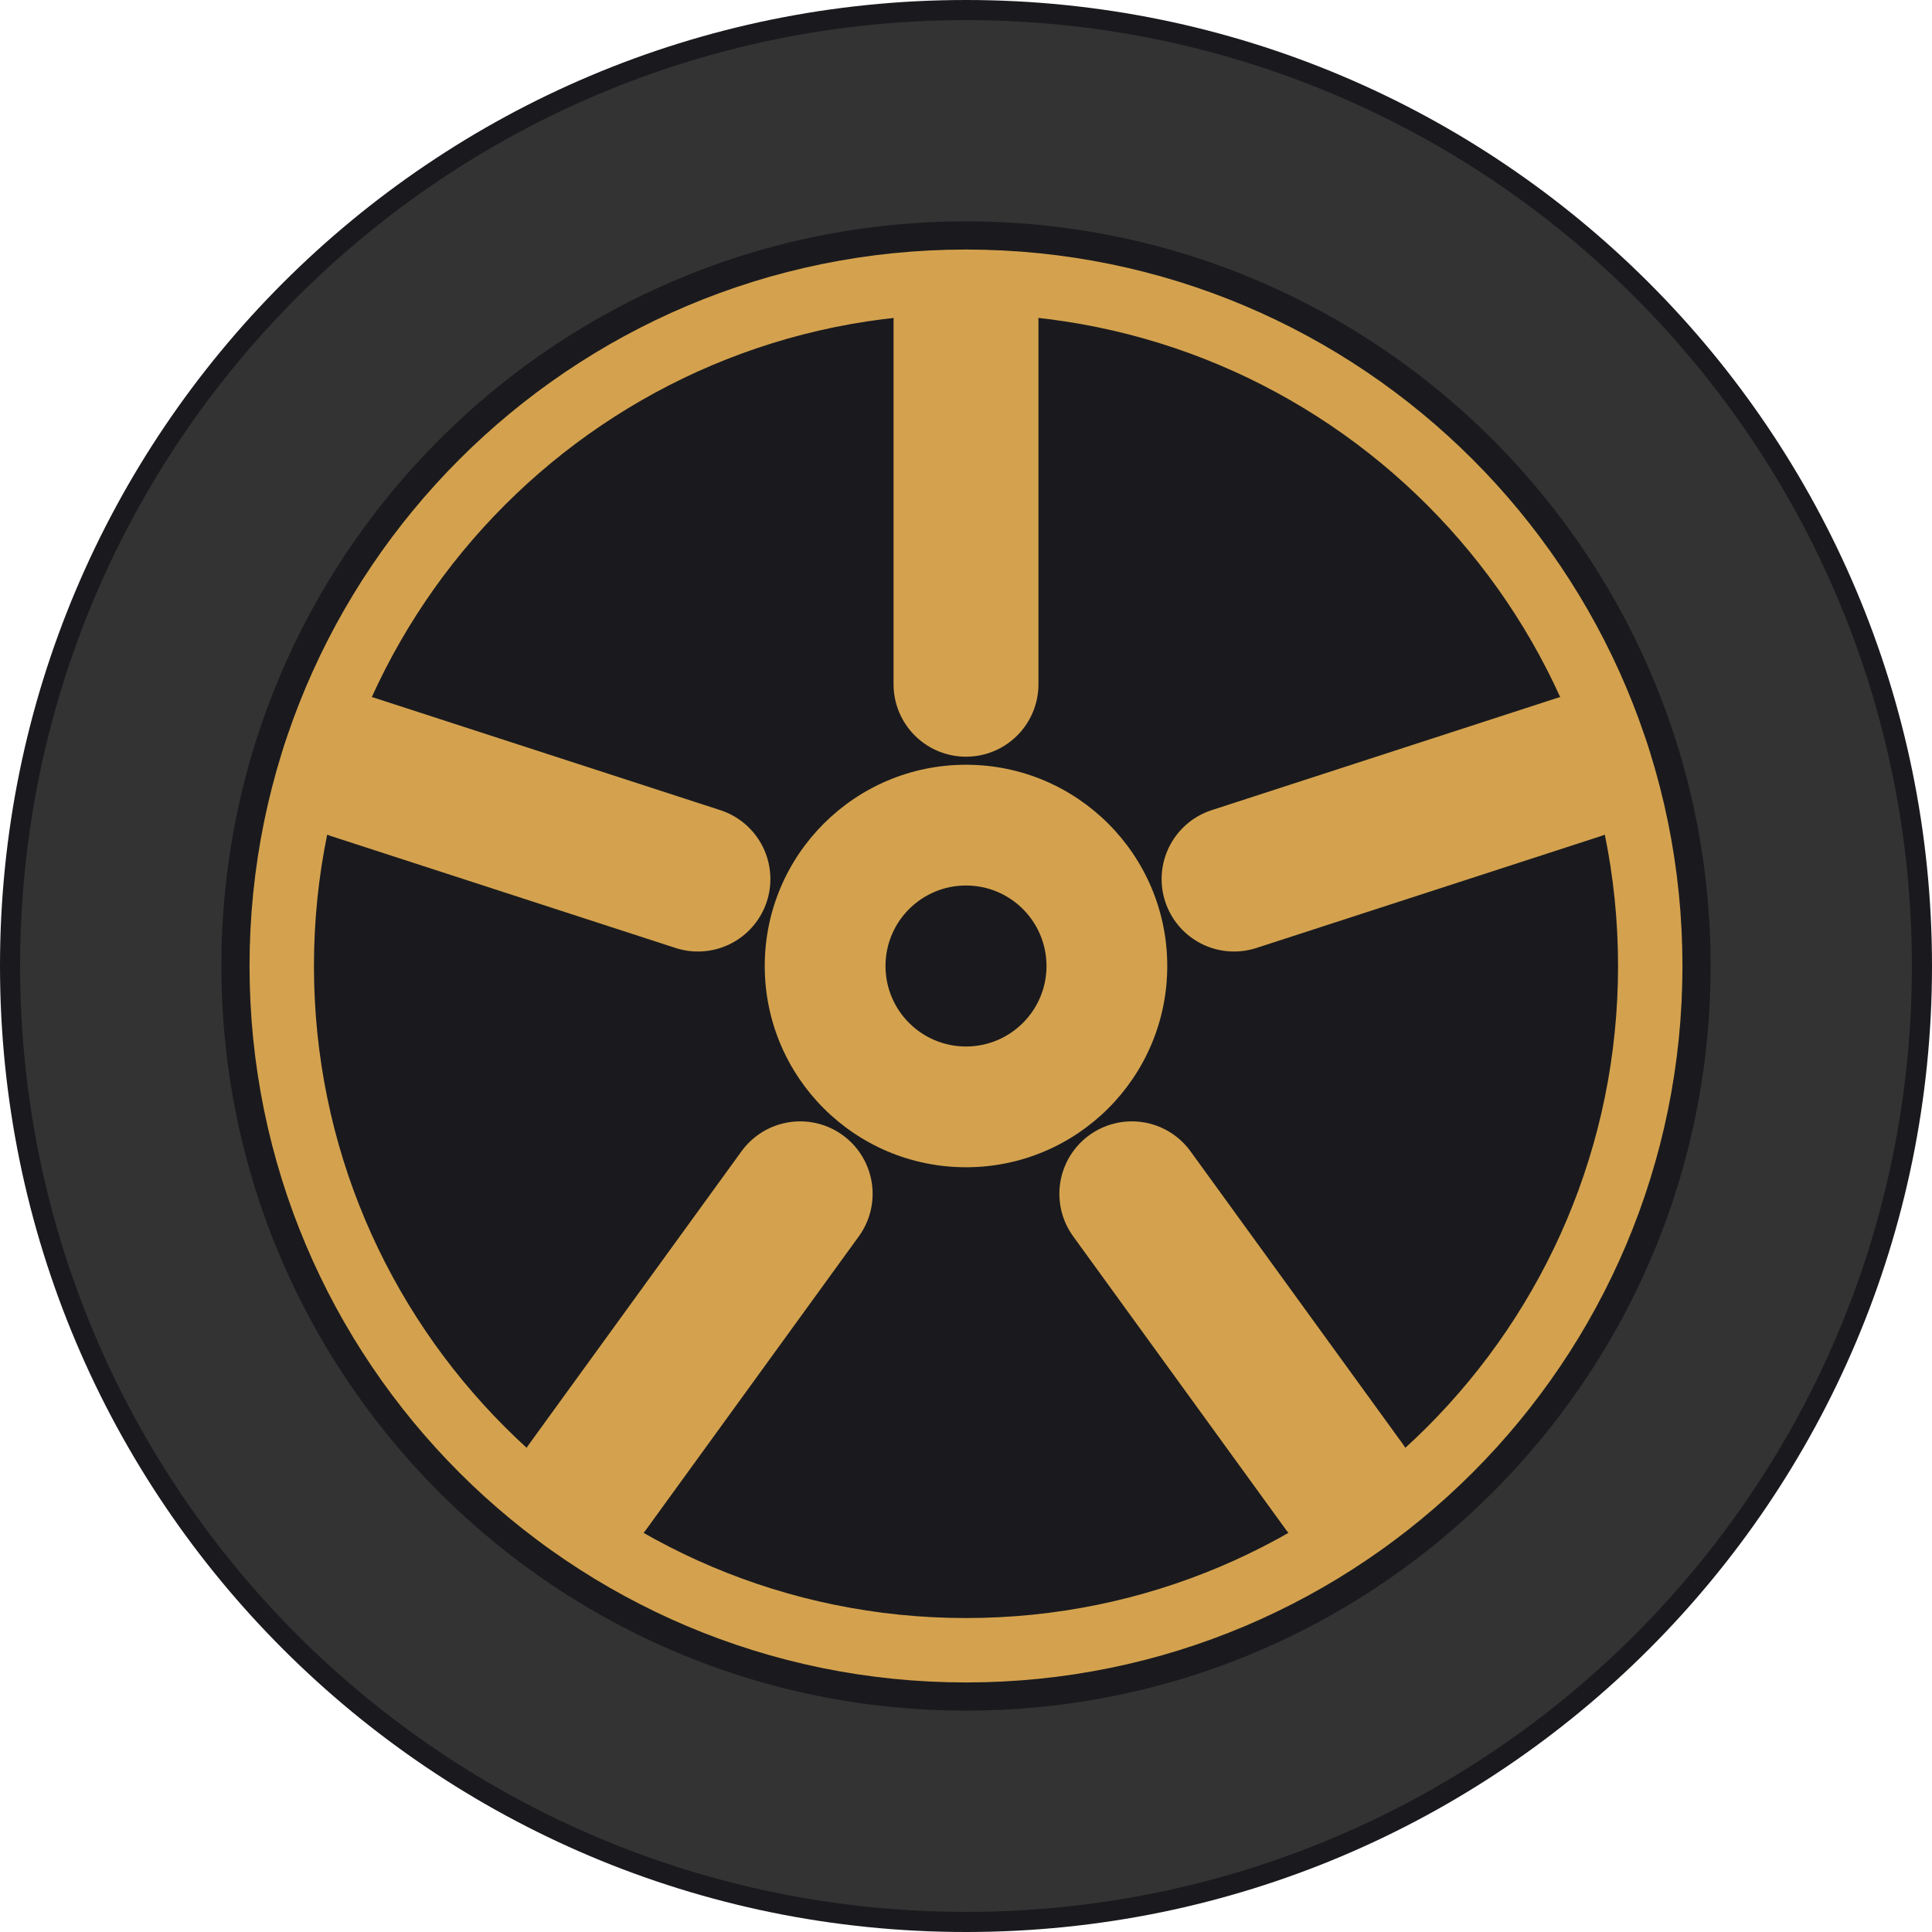
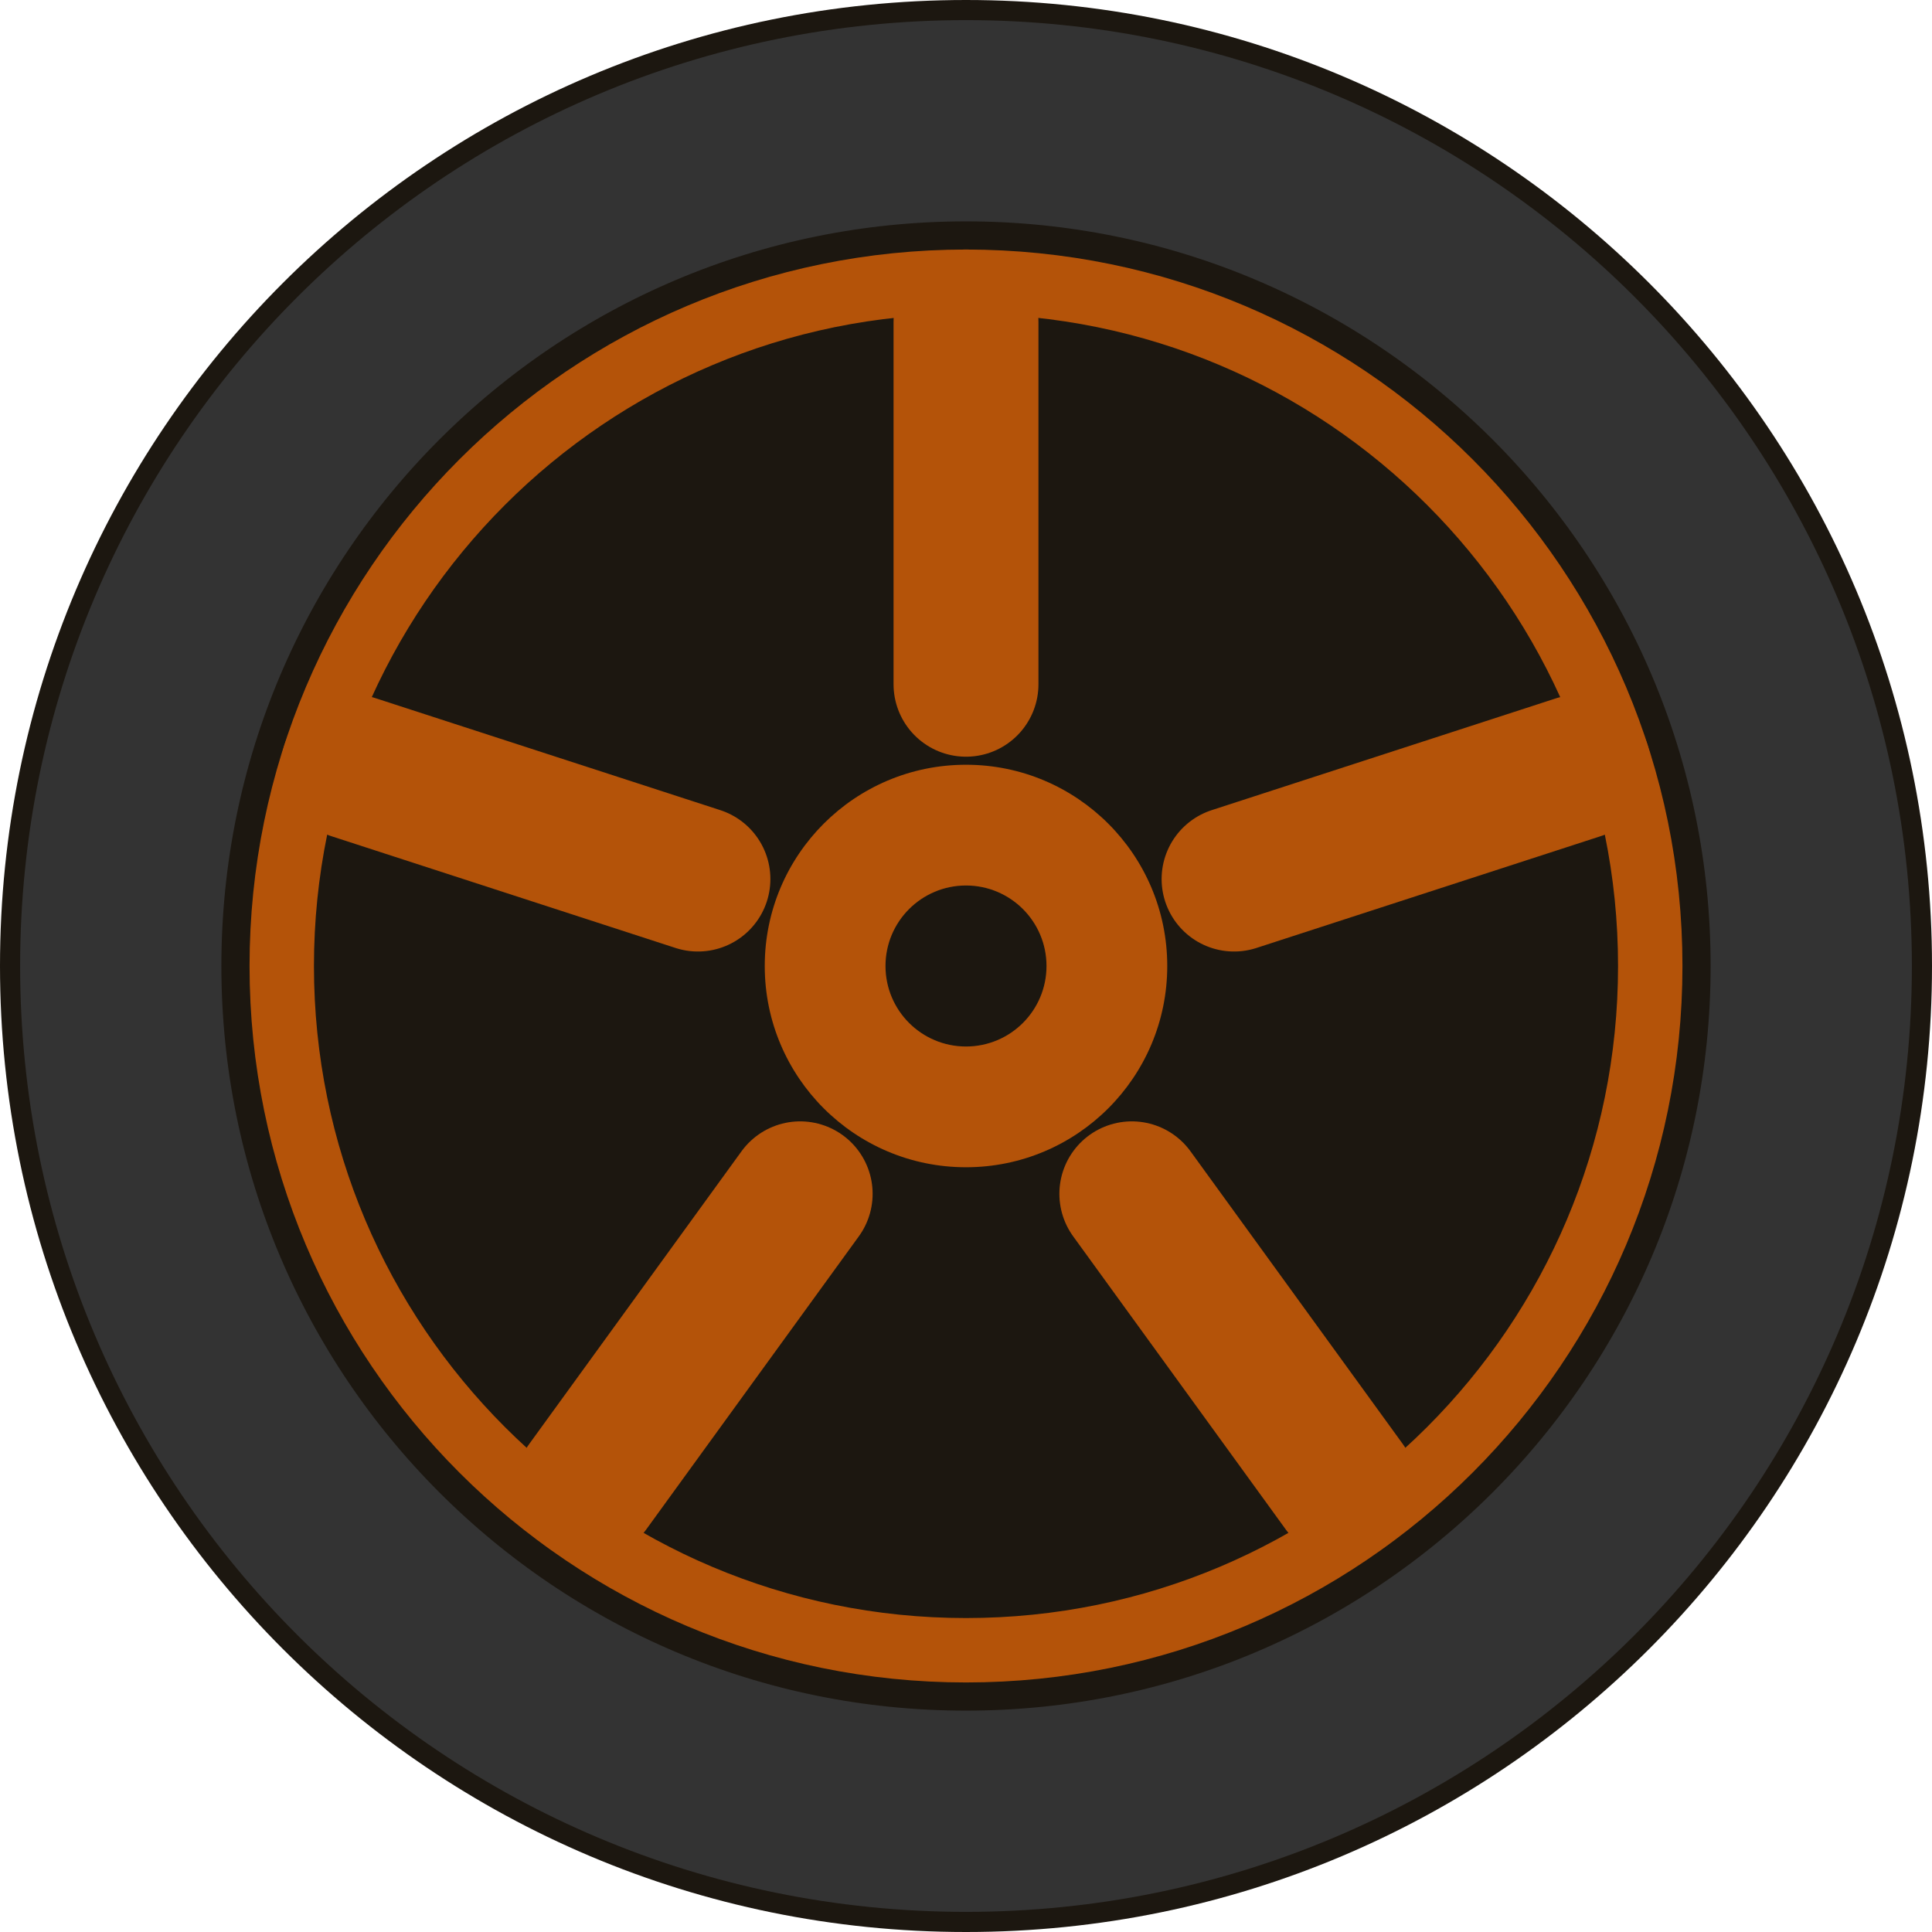
<svg xmlns="http://www.w3.org/2000/svg" viewBox="0 0 24 24" width="24" height="24">
-   <circle cx="12" cy="12" r="12" fill="#1a1a1e" />
+   <circle cx="12" cy="12" r="12" fill="#1C1710" />
  <circle cx="12" cy="12" r="10.5" fill="none" stroke="#333" stroke-width="2.5" />
-   <circle cx="12" cy="12" r="8.5" fill="none" stroke="#d4a24e" stroke-width="0.8" />
-   <line x1="12.00" y1="8.50" x2="12.00" y2="4.00" stroke="#d4a24e" stroke-width="1.8" stroke-linecap="round" />
-   <line x1="15.33" y1="10.92" x2="19.61" y2="9.53" stroke="#d4a24e" stroke-width="1.8" stroke-linecap="round" />
-   <line x1="14.06" y1="14.83" x2="16.70" y2="18.47" stroke="#d4a24e" stroke-width="1.8" stroke-linecap="round" />
-   <line x1="9.94" y1="14.83" x2="7.30" y2="18.47" stroke="#d4a24e" stroke-width="1.8" stroke-linecap="round" />
-   <line x1="8.67" y1="10.92" x2="4.39" y2="9.53" stroke="#d4a24e" stroke-width="1.8" stroke-linecap="round" />
-   <circle cx="12" cy="12" r="2.5" fill="#d4a24e" />
-   <circle cx="12" cy="12" r="1" fill="#1a1a1e" />
+   <circle cx="12" cy="12" r="8.5" fill="none" stroke="#B45309" stroke-width="0.8" />
+   <line x1="12.00" y1="8.50" x2="12.00" y2="4.00" stroke="#B45309" stroke-width="1.8" stroke-linecap="round" />
+   <line x1="15.33" y1="10.92" x2="19.61" y2="9.53" stroke="#B45309" stroke-width="1.8" stroke-linecap="round" />
+   <line x1="14.06" y1="14.83" x2="16.70" y2="18.47" stroke="#B45309" stroke-width="1.8" stroke-linecap="round" />
+   <line x1="9.94" y1="14.83" x2="7.30" y2="18.47" stroke="#B45309" stroke-width="1.8" stroke-linecap="round" />
+   <line x1="8.67" y1="10.92" x2="4.39" y2="9.53" stroke="#B45309" stroke-width="1.8" stroke-linecap="round" />
+   <circle cx="12" cy="12" r="2.5" fill="#B45309" />
+   <circle cx="12" cy="12" r="1" fill="#1C1710" />
</svg>
